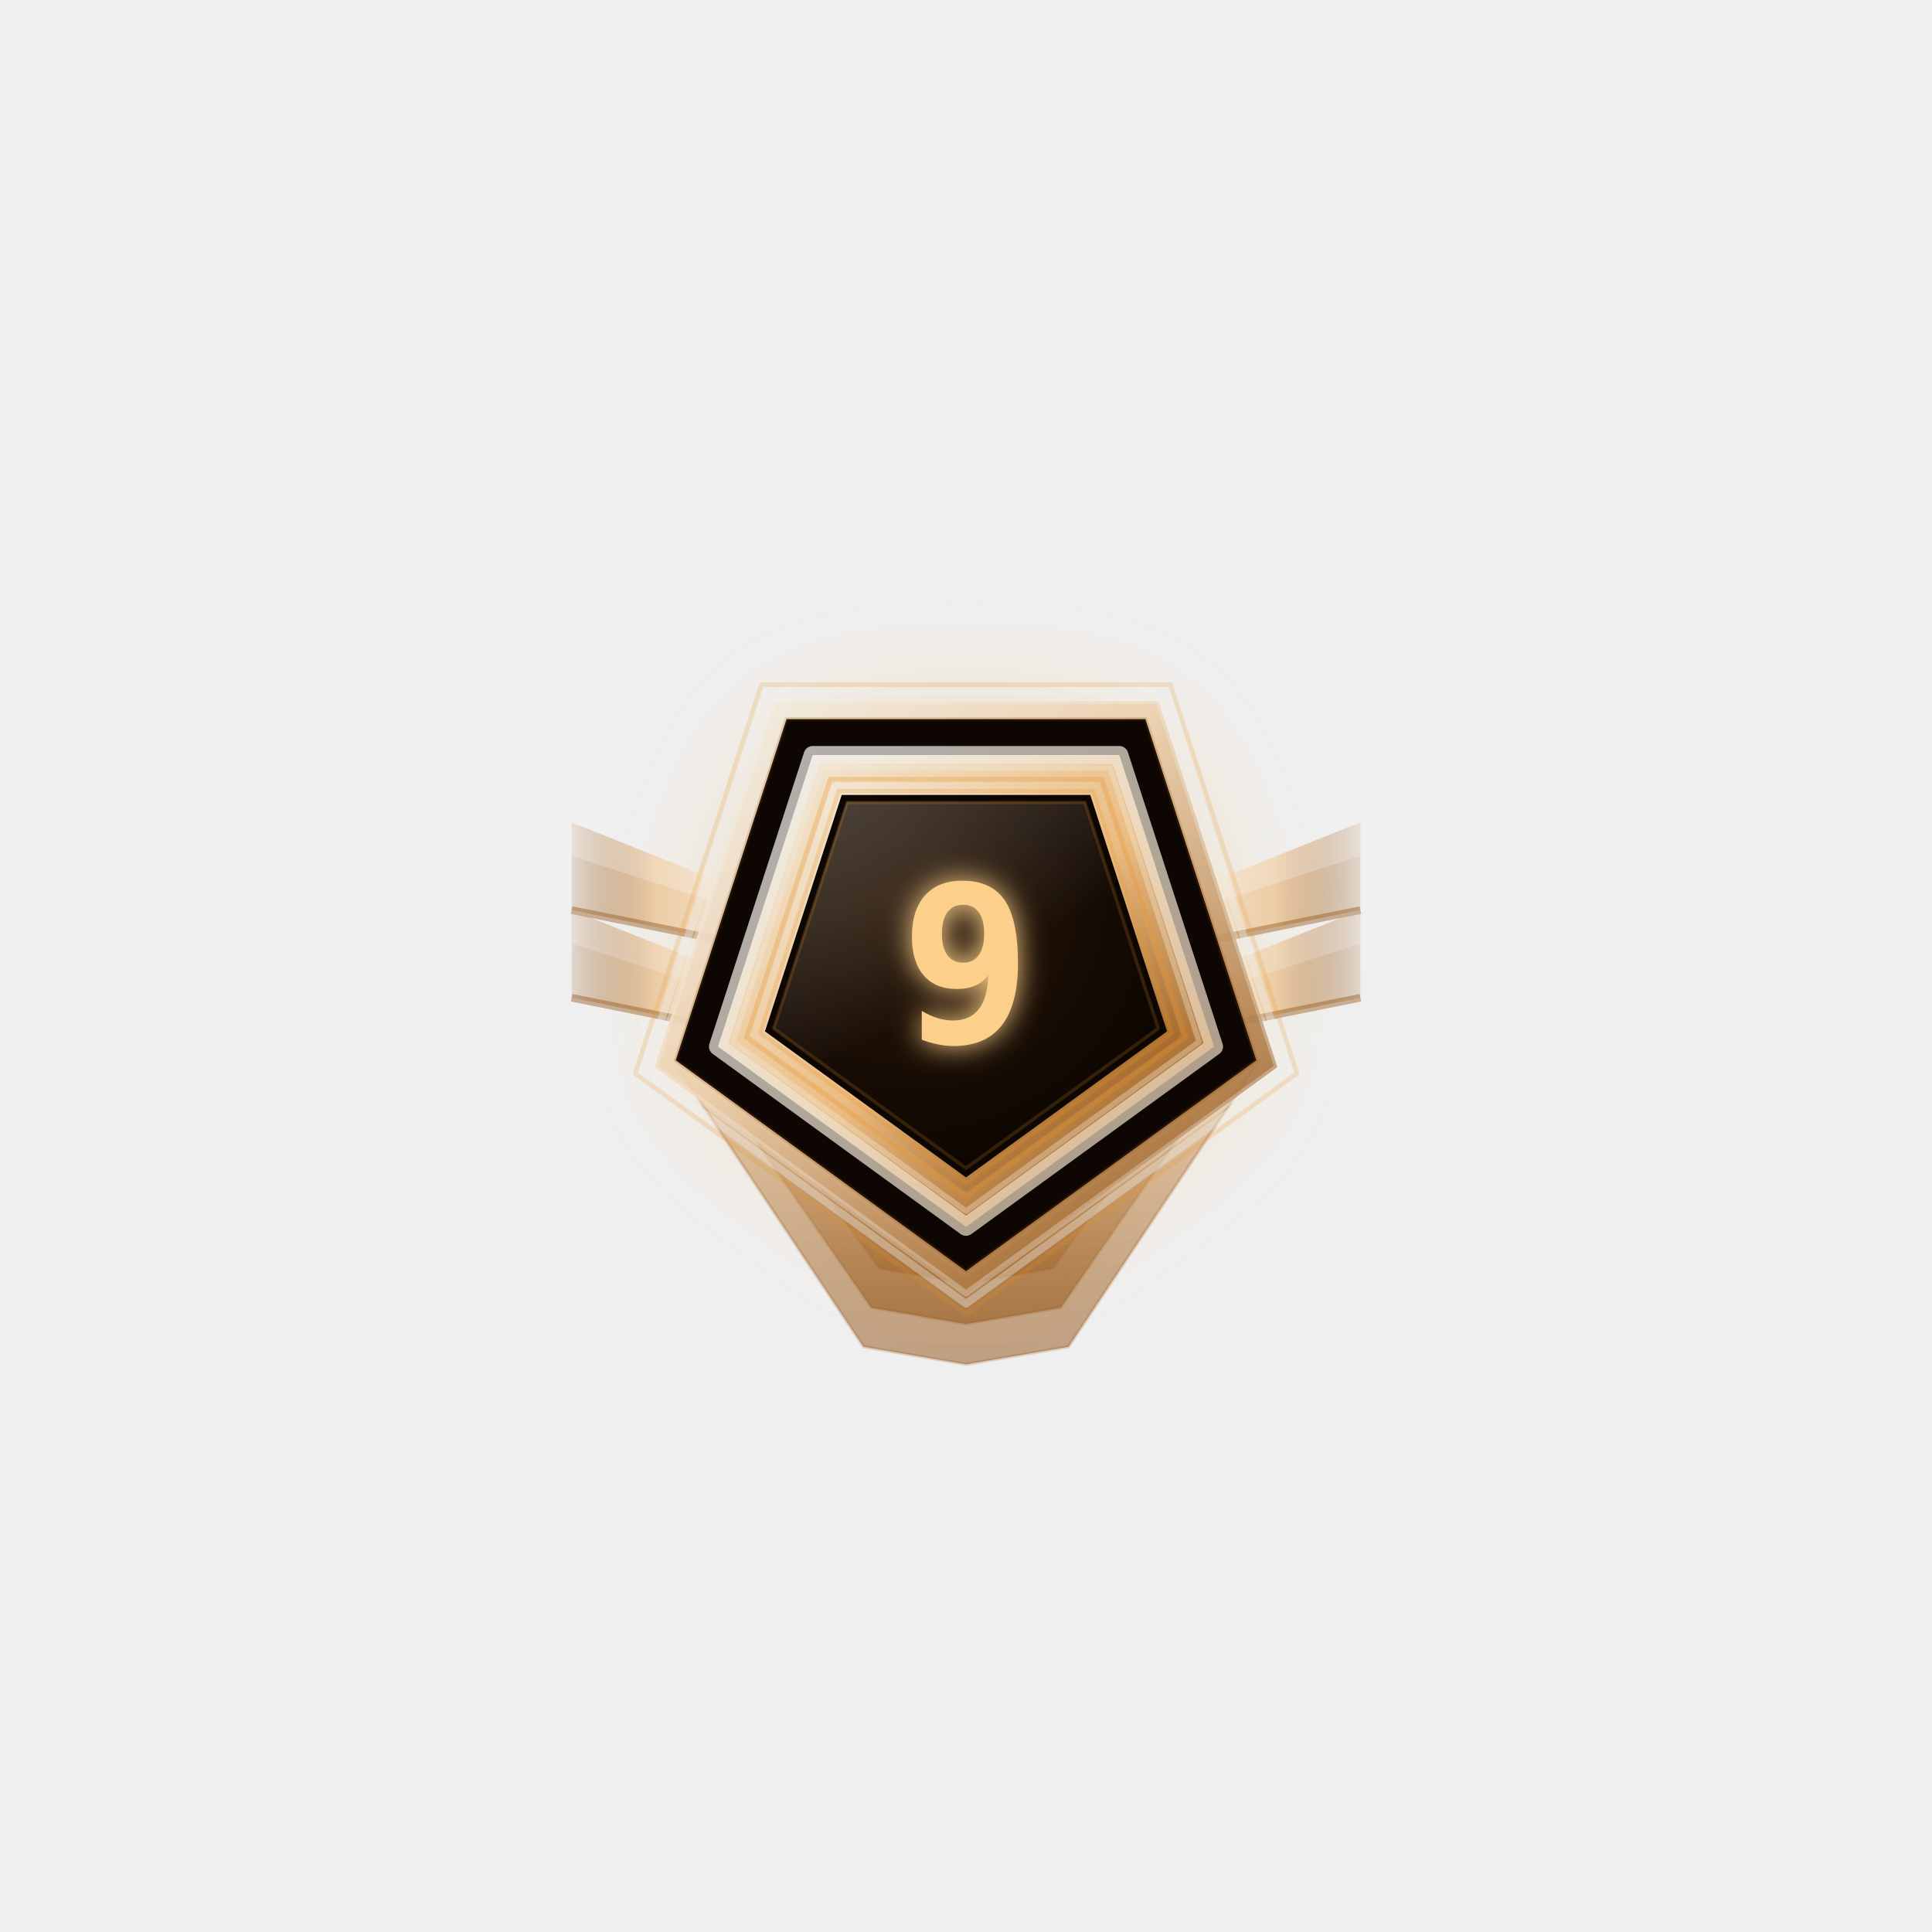
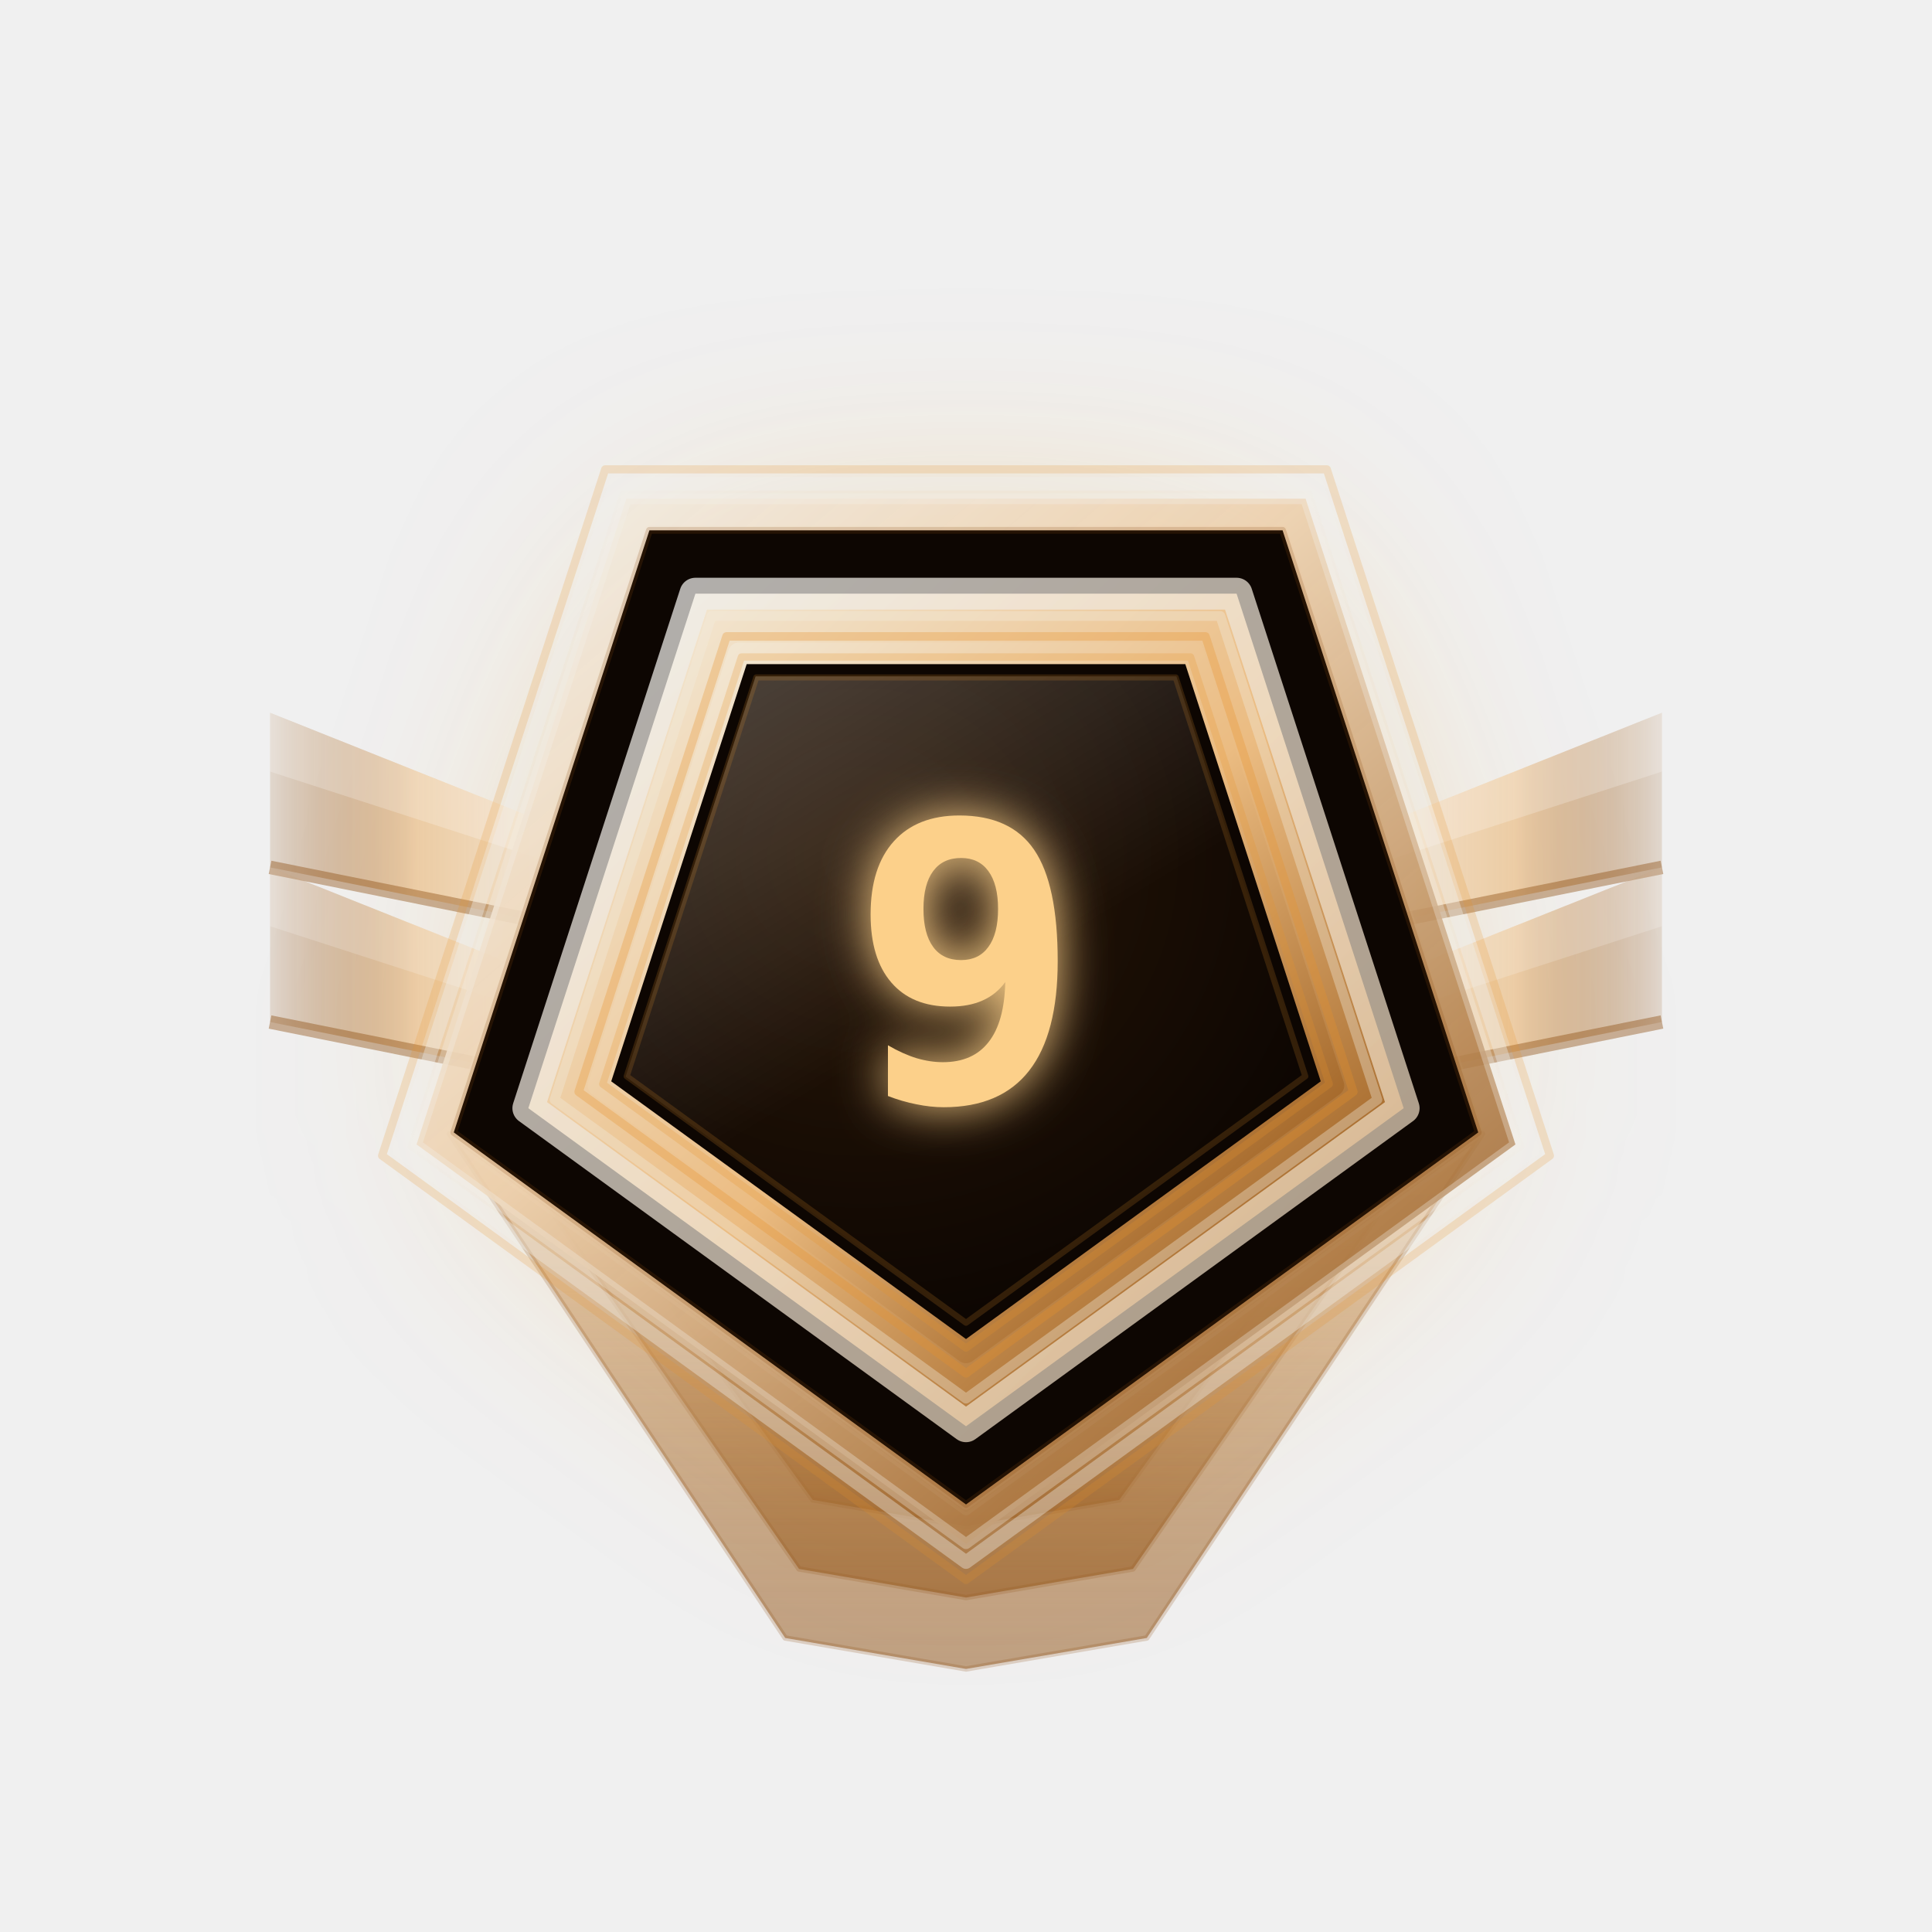
- <svg xmlns="http://www.w3.org/2000/svg" width="252" height="252" viewBox="-84 -84 252 252">
+ <svg xmlns="http://www.w3.org/2000/svg" width="142.80" height="142.80" viewBox="-29.40 -29.40 142.80 142.80">
  <defs>
    <radialGradient id="bge03zt" cx="35%" cy="28%" r="72%">
      <stop offset="0%" stop-color="#2a1808" />
      <stop offset="100%" stop-color="#0d0602" />
    </radialGradient>
    <linearGradient id="rime03zt" x1="5%" y1="5%" x2="95%" y2="95%">
      <stop offset="0%" stop-color="#f3ead9" />
      <stop offset="50%" stop-color="#ebbc82" />
      <stop offset="100%" stop-color="#8b4a0a" />
    </linearGradient>
    <linearGradient id="transRinge03zt" x1="0%" y1="0%" x2="100%" y2="100%">
      <stop offset="0%" stop-color="#f1f2f1" />
      <stop offset="100%" stop-color="#edd5b6" />
    </linearGradient>
    <linearGradient id="she03zt" x1="18%" y1="0%" x2="82%" y2="100%">
      <stop offset="0%" stop-color="white" stop-opacity="0.2" />
      <stop offset="50%" stop-color="white" stop-opacity="0" />
    </linearGradient>
    <filter id="gle03zt" x="-40%" y="-40%" width="180%" height="180%">
      <feGaussianBlur stdDeviation="1.8" result="b" />
      <feMerge>
        <feMergeNode in="b" />
        <feMergeNode in="SourceGraphic" />
      </feMerge>
    </filter>
    <filter id="haloe03zt" x="-150%" y="-150%" width="500%" height="500%">
      <feGaussianBlur stdDeviation="10" result="b" />
      <feMerge>
        <feMergeNode in="b" />
        <feMergeNode in="SourceGraphic" />
      </feMerge>
    </filter>
    <linearGradient id="pge03zt_0" x1="5%" y1="0%" x2="95%" y2="100%">
      <stop offset="0%" stop-color="#f7dfb9" stop-opacity="0.95" />
      <stop offset="38%" stop-color="#ebb16c" stop-opacity="0.9" />
      <stop offset="100%" stop-color="#8b4a0a" stop-opacity="0.85" />
    </linearGradient>
    <linearGradient id="pge03zt_1" x1="5%" y1="0%" x2="95%" y2="100%">
      <stop offset="0%" stop-color="#f7dfb9" stop-opacity="0.95" />
      <stop offset="38%" stop-color="#ebb16c" stop-opacity="0.9" />
      <stop offset="100%" stop-color="#8b4a0a" stop-opacity="0.85" />
    </linearGradient>
    <linearGradient id="pge03zt_2" x1="5%" y1="0%" x2="95%" y2="100%">
      <stop offset="0%" stop-color="#f2efe8" stop-opacity="0.95" />
      <stop offset="38%" stop-color="#edd0ad" stop-opacity="0.9" />
      <stop offset="100%" stop-color="#8b4a0a" stop-opacity="0.85" />
    </linearGradient>
    <linearGradient id="ape03zt_0" x1="0%" y1="0%" x2="0%" y2="100%">
      <stop offset="0%" stop-color="#f3ecde" />
      <stop offset="100%" stop-color="#8b4a0a" stop-opacity="0.65" />
    </linearGradient>
    <linearGradient id="ape03zt_1" x1="0%" y1="0%" x2="0%" y2="100%">
      <stop offset="0%" stop-color="#ecc89c" />
      <stop offset="100%" stop-color="#8b4a0a" stop-opacity="0.65" />
    </linearGradient>
    <linearGradient id="ape03zt_2" x1="0%" y1="0%" x2="0%" y2="100%">
      <stop offset="0%" stop-color="#ecc89c" />
      <stop offset="100%" stop-color="#8b4a0a" stop-opacity="0.65" />
    </linearGradient>
    <linearGradient id="cse03zt_L0" x1="100%" y1="50%" x2="0%" y2="50%">
      <stop offset="0%" stop-color="#f3ecde" stop-opacity="1.0" />
      <stop offset="55%" stop-color="#ecc89c" stop-opacity="0.88" />
      <stop offset="100%" stop-color="#8b4a0a" stop-opacity="0.15" />
    </linearGradient>
    <linearGradient id="cse03zt_R0" x1="0%" y1="50%" x2="100%" y2="50%">
      <stop offset="0%" stop-color="#f3ecde" stop-opacity="1.0" />
      <stop offset="55%" stop-color="#ecc89c" stop-opacity="0.88" />
      <stop offset="100%" stop-color="#8b4a0a" stop-opacity="0.15" />
    </linearGradient>
    <linearGradient id="cse03zt_L1" x1="100%" y1="50%" x2="0%" y2="50%">
      <stop offset="0%" stop-color="#f3ecde" stop-opacity="1.0" />
      <stop offset="55%" stop-color="#ecc89c" stop-opacity="0.88" />
      <stop offset="100%" stop-color="#8b4a0a" stop-opacity="0.15" />
    </linearGradient>
    <linearGradient id="cse03zt_R1" x1="0%" y1="50%" x2="100%" y2="50%">
      <stop offset="0%" stop-color="#f3ecde" stop-opacity="1.0" />
      <stop offset="55%" stop-color="#ecc89c" stop-opacity="0.88" />
      <stop offset="100%" stop-color="#8b4a0a" stop-opacity="0.15" />
    </linearGradient>
  </defs>
  <path d="M42.00,76.02L9.65,52.51L22.00,14.48L62.00,14.48L74.35,52.51Z" fill="#e8922a" fill-opacity="0.45" filter="url(#haloe03zt)" />
  <path d="M74.355,52.513 L42,76.02 L9.645,52.513                  L30.676,81.463 L42,83.402 L53.324,81.463 Z" fill="url(#ape03zt_0)" opacity="0.9" />
  <path d="M74.355,52.513 L42,76.02 L9.645,52.513" fill="none" stroke="#f3ecde" stroke-width="0.9" stroke-opacity="0.52" stroke-linejoin="round" />
  <path d="M74.355,52.513 L42,76.02 L9.645,52.513                  L30.676,81.463 L42,83.402 L53.324,81.463 Z" fill="none" stroke="#8b4a0a" stroke-width="0.4" stroke-opacity="0.2" stroke-linejoin="round" />
  <path d="M77.267,53.459 L42,79.082 L6.733,53.459                  L29.657,86.566 L42,88.68 L54.343,86.566 Z" fill="url(#ape03zt_1)" opacity="0.82" />
  <path d="M77.267,53.459 L42,79.082 L6.733,53.459" fill="none" stroke="#f3ecde" stroke-width="0.9" stroke-opacity="0.42" stroke-linejoin="round" />
  <path d="M77.267,53.459 L42,79.082 L6.733,53.459                  L29.657,86.566 L42,88.68 L54.343,86.566 Z" fill="none" stroke="#8b4a0a" stroke-width="0.4" stroke-opacity="0.2" stroke-linejoin="round" />
  <path d="M80.179,54.405 L42,82.144 L3.821,54.405                  L28.637,91.669 L42,93.957 L55.363,91.669 Z" fill="url(#ape03zt_2)" opacity="0.74" />
  <path d="M80.179,54.405 L42,82.144 L3.821,54.405" fill="none" stroke="#f3ecde" stroke-width="0.9" stroke-opacity="0.32" stroke-linejoin="round" />
  <path d="M80.179,54.405 L42,82.144 L3.821,54.405                  L28.637,91.669 L42,93.957 L55.363,91.669 Z" fill="none" stroke="#8b4a0a" stroke-width="0.4" stroke-opacity="0.2" stroke-linejoin="round" />
  <polygon points="14.85,32.97 14.85,39.60 -9.44,34.71 -9.44,23.28" fill="url(#cse03zt_L0)" />
  <polygon points="69.15,32.97 69.15,39.60 93.44,34.71 93.44,23.28" fill="url(#cse03zt_R0)" />
  <polygon points="14.85,32.97 14.85,35.49 -9.44,27.63 -9.44,23.28" fill="white" opacity="0.22" />
  <polygon points="69.15,32.97 69.15,35.49 93.44,27.63 93.44,23.28" fill="white" opacity="0.22" />
  <line x1="14.85" y1="39.60" x2="-9.44" y2="34.71" stroke="#8b4a0a" stroke-width="1.0" stroke-opacity="0.4" />
  <line x1="69.15" y1="39.60" x2="93.44" y2="34.71" stroke="#8b4a0a" stroke-width="1.0" stroke-opacity="0.4" />
  <polygon points="14.85,44.40 14.85,51.03 -9.44,46.14 -9.44,34.71" fill="url(#cse03zt_L1)" />
  <polygon points="69.15,44.40 69.15,51.03 93.44,46.14 93.44,34.71" fill="url(#cse03zt_R1)" />
  <polygon points="14.85,44.40 14.85,46.92 -9.44,39.06 -9.44,34.71" fill="white" opacity="0.18" />
  <polygon points="69.15,44.40 69.15,46.92 93.44,39.06 93.44,34.71" fill="white" opacity="0.18" />
  <line x1="14.85" y1="51.03" x2="-9.44" y2="46.14" stroke="#8b4a0a" stroke-width="1.0" stroke-opacity="0.4" />
  <line x1="69.15" y1="51.03" x2="93.44" y2="46.14" stroke="#8b4a0a" stroke-width="1.0" stroke-opacity="0.4" />
  <path d="M42.00,78.91L6.89,53.41L20.30,12.14L63.70,12.14L77.11,53.41Z" fill="url(#pge03zt_0)" />
  <path d="M42.00,76.02L9.65,52.51L22.00,14.48L62.00,14.48L74.35,52.51Z" fill="#0d0602" />
  <path d="M42.00,78.91L6.89,53.41L20.30,12.14L63.70,12.14L77.11,53.41Z" fill="none" stroke="#f7dfb9" stroke-width="0.8" stroke-opacity="0.48" stroke-linejoin="round" />
  <path d="M42.00,76.02L9.65,52.51L22.00,14.48L62.00,14.48L74.35,52.51Z" fill="none" stroke="#8b4a0a" stroke-width="0.5" stroke-opacity="0.28" stroke-linejoin="round" />
  <path d="M42.00,81.80L4.14,54.30L18.60,9.80L65.40,9.80L79.86,54.30Z" fill="url(#pge03zt_1)" />
  <path d="M42.00,78.91L6.89,53.41L20.30,12.14L63.70,12.14L77.11,53.41Z" fill="#0d0602" />
  <path d="M42.00,81.80L4.14,54.30L18.60,9.80L65.40,9.80L79.86,54.30Z" fill="none" stroke="#f7dfb9" stroke-width="0.8" stroke-opacity="0.4" stroke-linejoin="round" />
  <path d="M42.00,78.91L6.89,53.41L20.30,12.14L63.70,12.14L77.11,53.41Z" fill="none" stroke="#8b4a0a" stroke-width="0.5" stroke-opacity="0.24" stroke-linejoin="round" />
  <path d="M42.00,84.70L1.39,55.19L16.90,7.46L67.10,7.46L82.61,55.19Z" fill="url(#pge03zt_2)" />
  <path d="M42.00,81.80L4.14,54.30L18.60,9.80L65.40,9.80L79.86,54.30Z" fill="#0d0602" />
  <path d="M42.00,84.70L1.39,55.19L16.90,7.46L67.10,7.46L82.61,55.19Z" fill="none" stroke="#f2efe8" stroke-width="0.8" stroke-opacity="0.32" stroke-linejoin="round" />
  <path d="M42.00,81.80L4.14,54.30L18.60,9.80L65.40,9.80L79.86,54.30Z" fill="none" stroke="#8b4a0a" stroke-width="0.5" stroke-opacity="0.2" stroke-linejoin="round" />
  <path d="M42.00,86.06L0.10,55.61L16.10,6.36L67.90,6.36L83.90,55.61Z" fill="none" stroke="#f1f0ed" stroke-width="1.0" stroke-opacity="0.38" stroke-linejoin="round" />
  <path d="M42.00,87.38L-1.16,56.02L15.33,5.29L68.67,5.29L85.16,56.02Z" fill="none" stroke="#e8922a" stroke-width="0.6" stroke-opacity="0.2" stroke-linejoin="round" />
  <path d="M42.00,76.02L9.65,52.51L22.00,14.48L62.00,14.48L74.35,52.51Z" fill="url(#rime03zt)" />
  <path d="M42.00,70.56L14.84,50.83L25.21,18.89L58.79,18.89L69.16,50.83Z" fill="#0d0602" />
  <path d="M42.00,70.56L14.84,50.83L25.21,18.89L58.79,18.89L69.16,50.83Z" fill="none" stroke="url(#rime03zt)" stroke-width="1.596" stroke-linejoin="round" />
  <path d="M42.00,68.46L16.84,50.18L26.45,20.59L57.55,20.59L67.16,50.18Z" fill="url(#bge03zt)" />
  <path d="M42.00,68.46L16.84,50.18L26.45,20.59L57.55,20.59L67.16,50.18Z" fill="url(#she03zt)" />
  <path d="M42.00,76.02L9.65,52.51L22.00,14.48L62.00,14.48L74.35,52.51Z" fill="none" stroke="url(#transRinge03zt)" stroke-width="2.352" stroke-opacity="0.72" stroke-linejoin="round" />
  <path d="M42.00,73.98L11.59,51.88L23.20,16.13L60.80,16.13L72.41,51.88Z" fill="none" stroke="#f3ecde" stroke-width="0.72" stroke-opacity="0.36" stroke-linejoin="round" />
  <path d="M42.00,72.11L13.37,51.30L24.30,17.64L59.70,17.64L70.63,51.30Z" fill="none" stroke="#e8922a" stroke-width="0.63" stroke-opacity="0.3" stroke-linejoin="round" />
  <path d="M42.00,70.24L15.15,50.73L25.40,19.16L58.60,19.16L68.85,50.73Z" fill="none" stroke="#e8922a" stroke-width="0.54" stroke-opacity="0.24" stroke-linejoin="round" />
  <path d="M42.00,68.37L16.92,50.15L26.50,20.67L57.50,20.67L67.08,50.15Z" fill="none" stroke="#e8922a" stroke-width="0.45" stroke-opacity="0.18" stroke-linejoin="round" />
  <text x="42" y="42" text-anchor="middle" dominant-baseline="central" font-family="Orbitron,monospace" font-weight="900" font-size="28.56" fill="#fcd08a" filter="url(#gle03zt)">9</text>
</svg>
